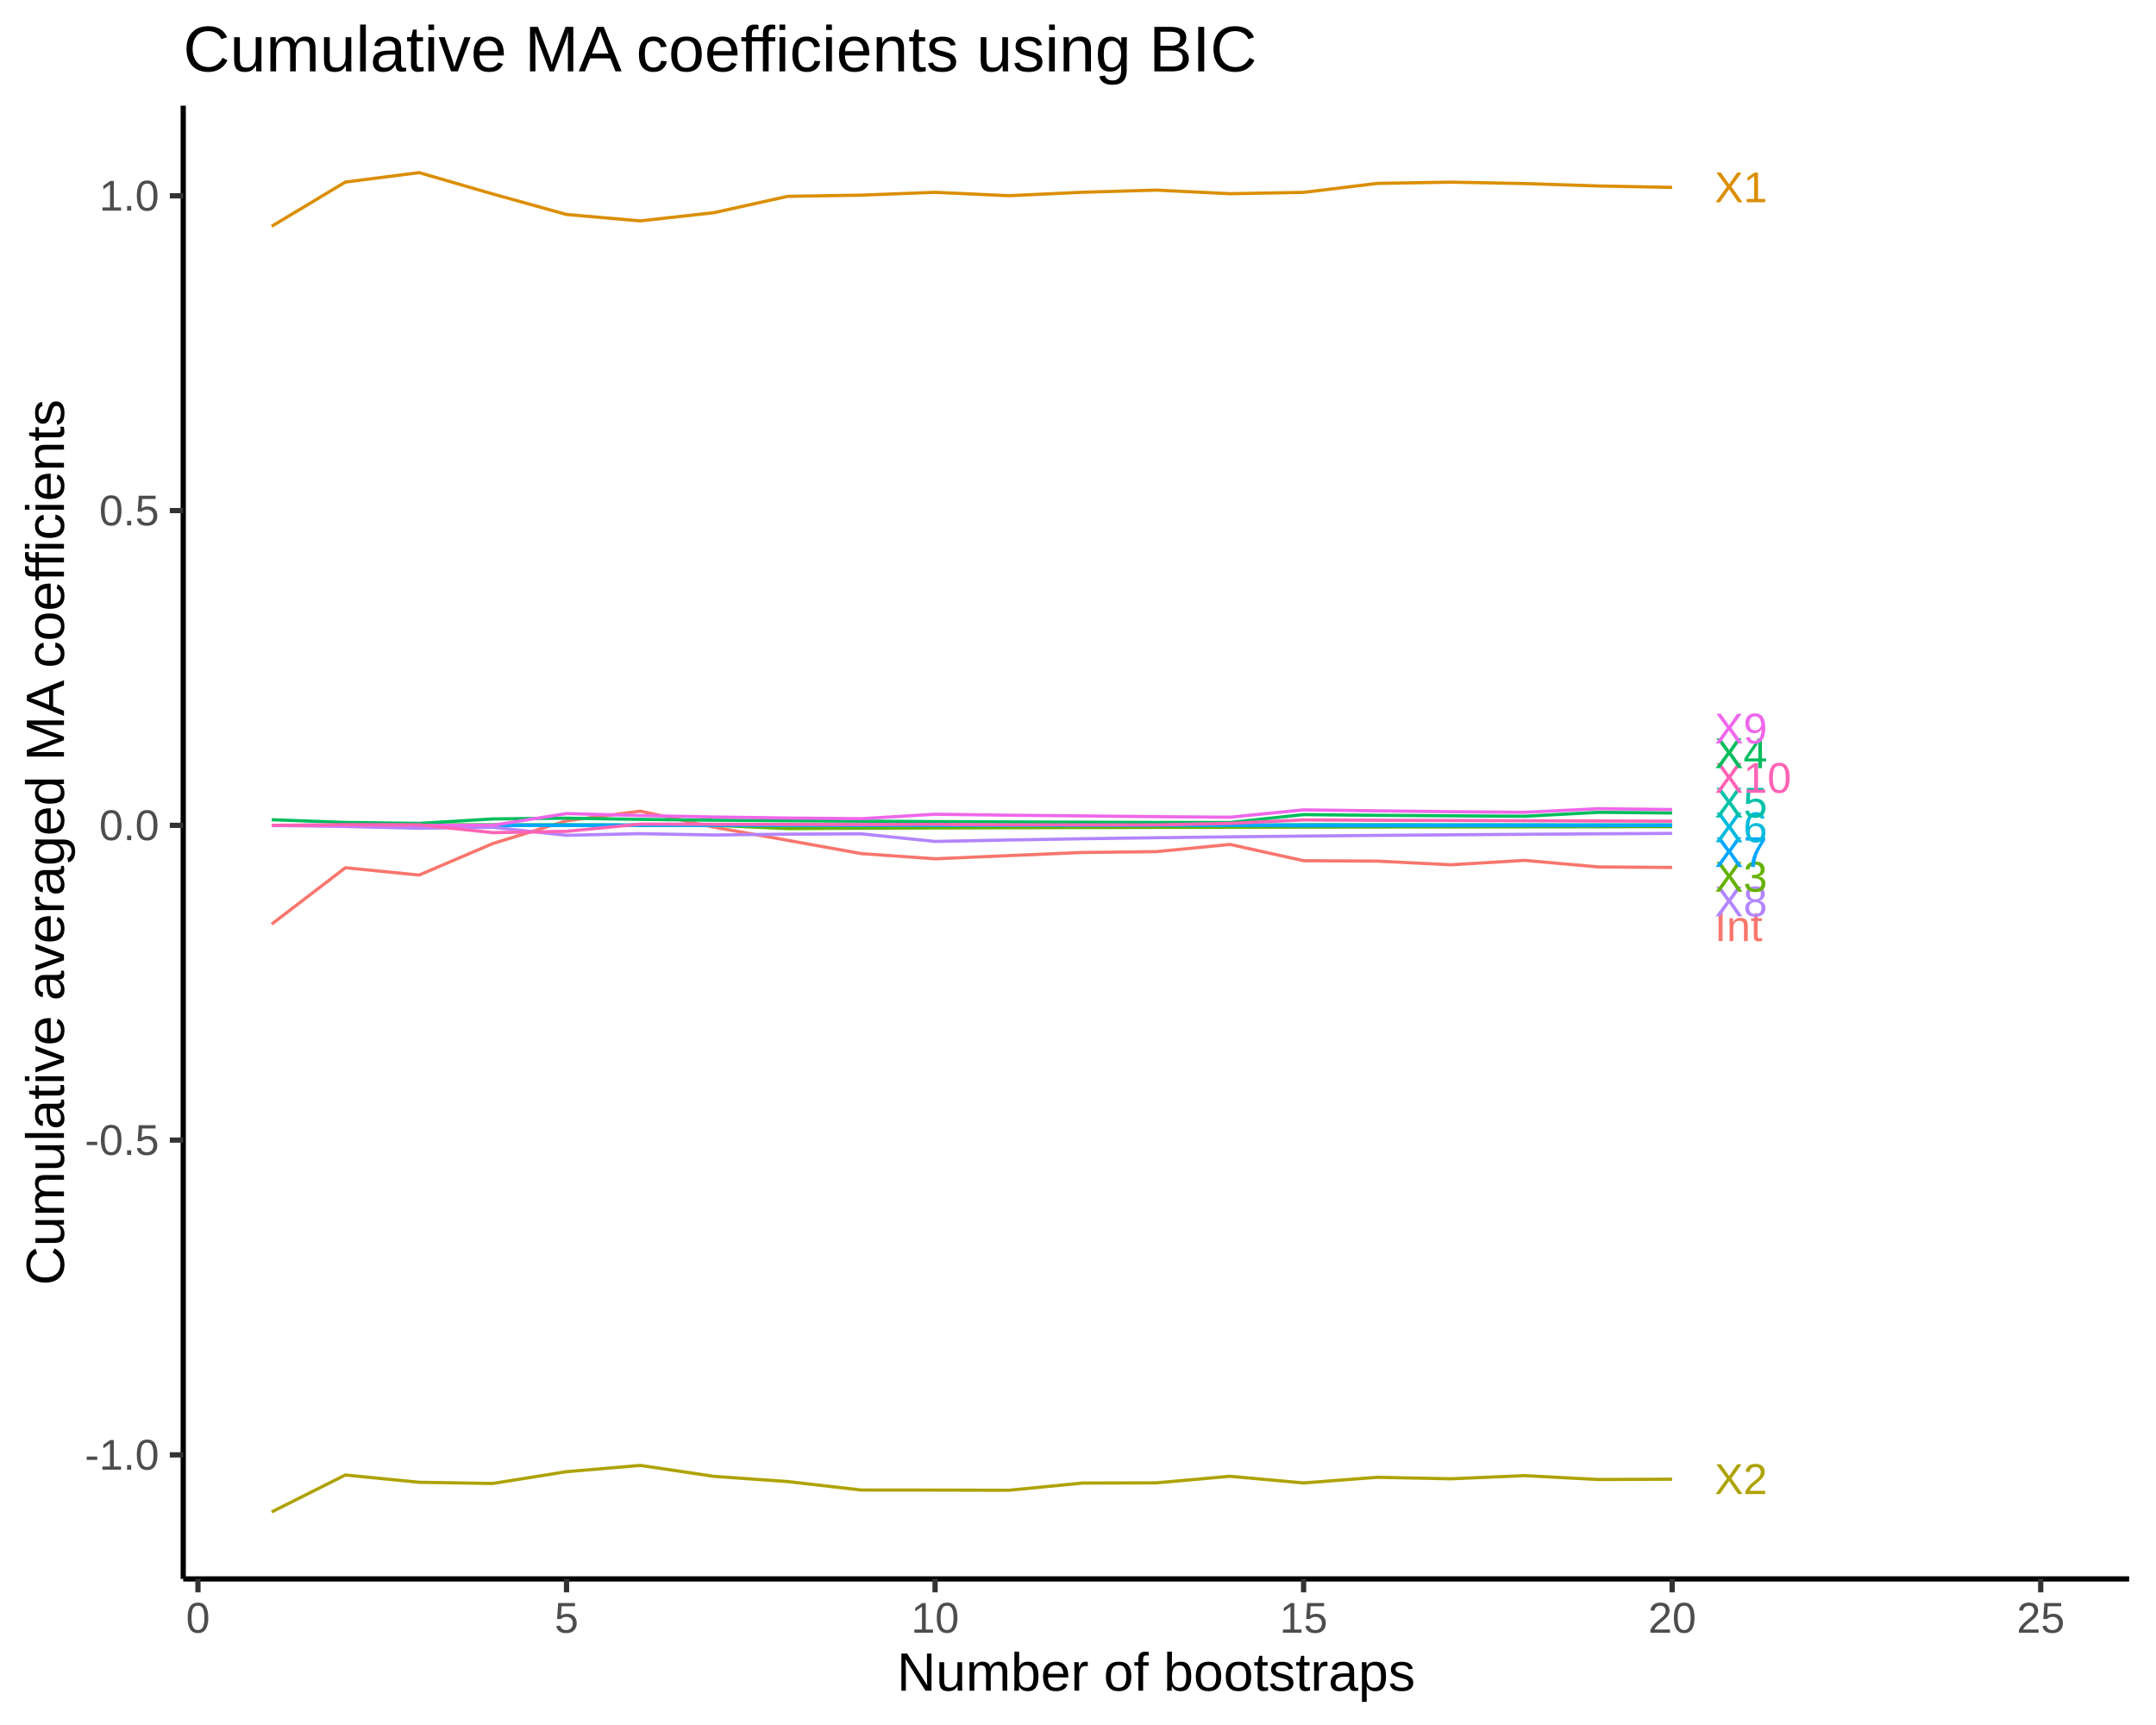
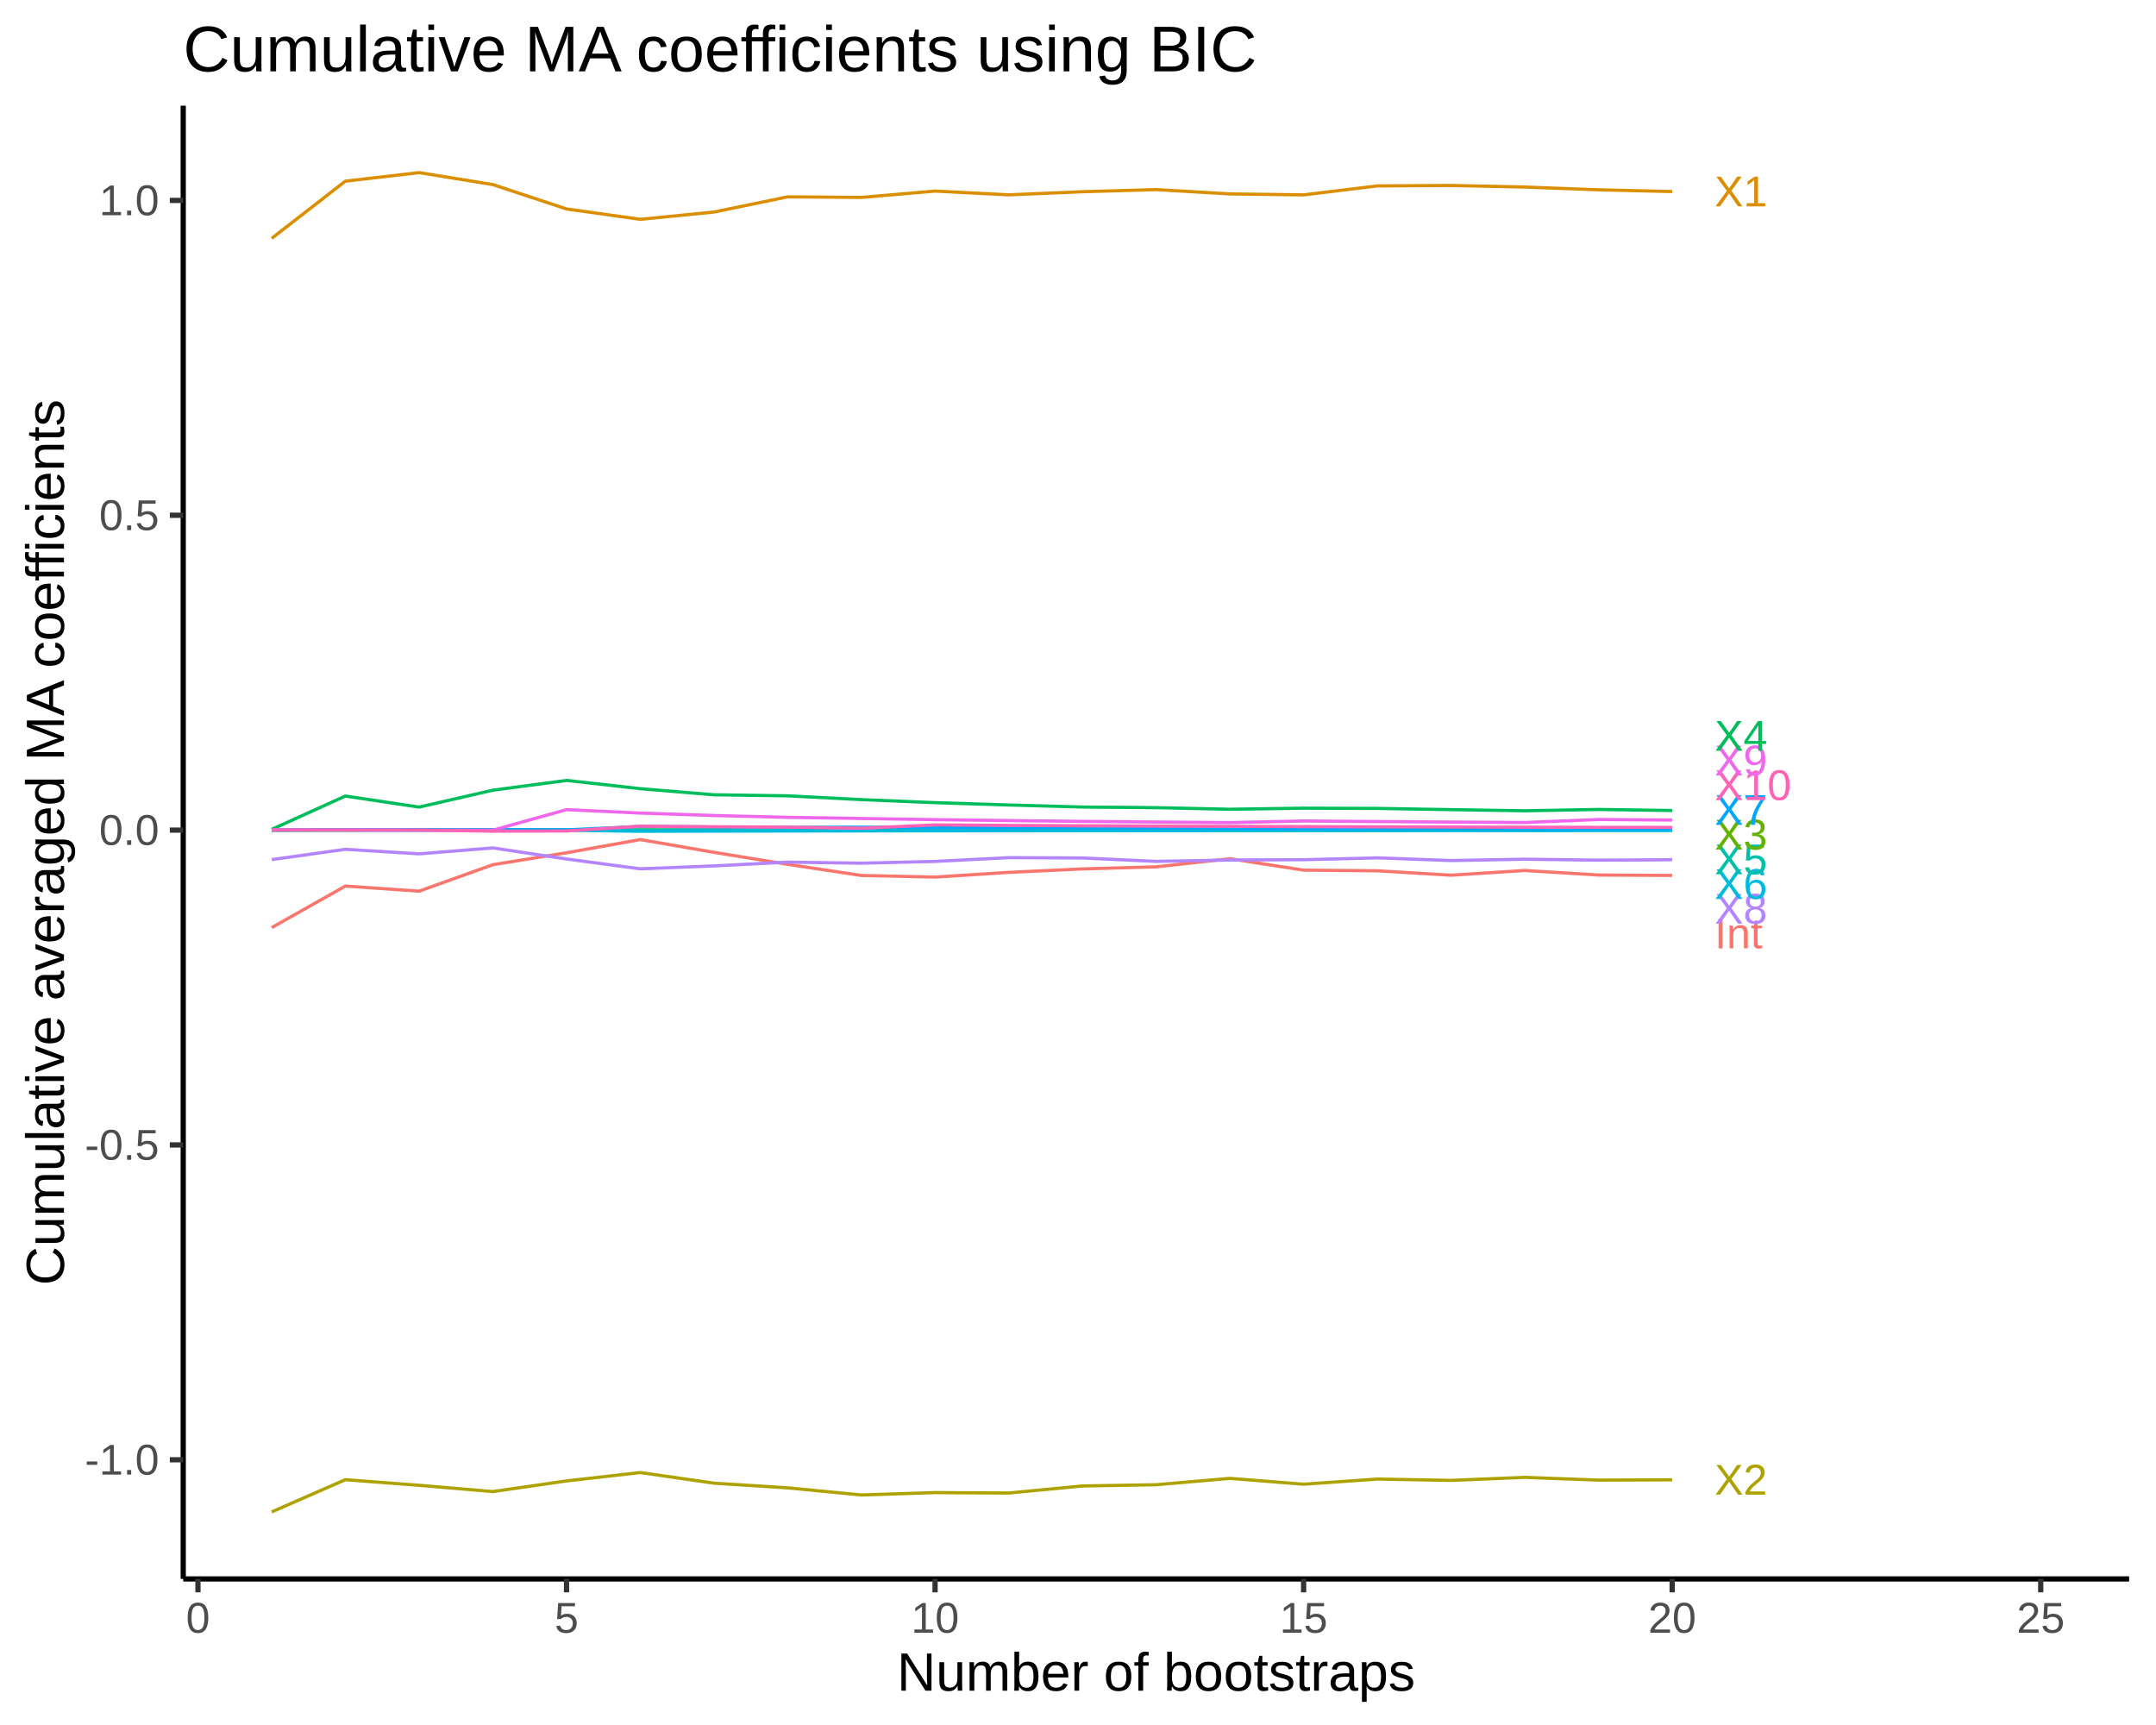
<svg xmlns="http://www.w3.org/2000/svg" viewBox="0 0 720.00 576.00">
  <defs>
    <style type="text/css">
    line, polyline, polygon, path, rect, circle {
      fill: none;
      stroke: #000000;
      stroke-linecap: round;
      stroke-linejoin: round;
      stroke-miterlimit: 10.00;
    }
  </style>
  </defs>
  <rect width="100%" height="100%" style="stroke: none; fill: #FFFFFF;" />
  <rect x="0.00" y="0.00" width="720.00" height="576.00" style="stroke-width: 1.75; stroke: #FFFFFF; fill: #FFFFFF;" />
  <defs>
    <clipPath id="cpNjEuMTl8NzExLjAzfDUyNy4yMnwzNS4yOA==">
      <rect x="61.19" y="35.28" width="649.84" height="491.94" />
    </clipPath>
  </defs>
  <rect x="61.19" y="35.28" width="649.84" height="491.94" style="stroke-width: 1.75; stroke: none; fill: #FFFFFF;" clip-path="url(#cpNjEuMTl8NzExLjAzfDUyNy4yMnwzNS4yOA==)" />
-   <polyline points="90.73,308.59 115.34,289.75 139.96,292.20 164.58,281.67 189.19,274.08 213.81,270.85 238.42,276.21 263.04,280.60 287.65,285.03 312.27,286.76 336.88,285.70 361.50,284.65 386.11,284.38 410.73,281.96 435.34,287.40 459.96,287.54 484.57,288.76 509.19,287.29 533.80,289.48 558.42,289.66 " style="stroke-width: 1.07; stroke: #F8766D; stroke-linecap: butt;" clip-path="url(#cpNjEuMTl8NzExLjAzfDUyNy4yMnwzNS4yOA==)" />
-   <polyline points="90.73,75.56 115.34,60.79 139.96,57.64 164.58,64.77 189.19,71.62 213.81,73.76 238.42,71.01 263.04,65.56 287.65,65.16 312.27,64.22 336.88,65.35 361.50,64.20 386.11,63.48 410.73,64.68 435.34,64.24 459.96,61.24 484.57,60.82 509.19,61.29 533.80,62.10 558.42,62.57 " style="stroke-width: 1.07; stroke: #DB8E00; stroke-linecap: butt;" clip-path="url(#cpNjEuMTl8NzExLjAzfDUyNy4yMnwzNS4yOA==)" />
-   <polyline points="90.73,504.85 115.34,492.52 139.96,494.95 164.58,495.35 189.19,491.41 213.81,489.32 238.42,492.97 263.04,494.71 287.65,497.54 312.27,497.56 336.88,497.62 361.50,495.21 386.11,495.15 410.73,492.95 435.34,495.17 459.96,493.29 484.57,493.79 509.19,492.73 533.80,494.03 558.42,493.92 " style="stroke-width: 1.07; stroke: #AEA200; stroke-linecap: butt;" clip-path="url(#cpNjEuMTl8NzExLjAzfDUyNy4yMnwzNS4yOA==)" />
-   <polyline points="90.73,275.59 115.34,275.59 139.96,275.37 164.58,275.44 189.19,275.50 213.81,275.59 238.42,275.59 263.04,276.66 287.65,276.55 312.27,276.46 336.88,276.38 361.50,276.32 386.11,276.26 410.73,276.22 435.34,276.18 459.96,276.15 484.57,276.12 509.19,276.09 533.80,276.06 558.42,276.03 " style="stroke-width: 1.07; stroke: #64B200; stroke-linecap: butt;" clip-path="url(#cpNjEuMTl8NzExLjAzfDUyNy4yMnwzNS4yOA==)" />
-   <polyline points="90.73,273.71 115.34,274.62 139.96,274.95 164.58,273.45 189.19,273.20 213.81,273.60 238.42,273.88 263.04,274.06 287.65,274.20 312.27,274.34 336.88,274.45 361.50,274.55 386.11,274.63 410.73,274.65 435.34,272.01 459.96,272.24 484.57,272.41 509.19,272.56 533.80,271.24 558.42,271.46 " style="stroke-width: 1.07; stroke: #00BD5C; stroke-linecap: butt;" clip-path="url(#cpNjEuMTl8NzExLjAzfDUyNy4yMnwzNS4yOA==)" />
-   <polyline points="90.73,275.61 115.34,275.60 139.96,275.59 164.58,275.47 189.19,275.39 213.81,275.42 238.42,275.45 263.04,275.46 287.65,275.48 312.27,275.48 336.88,275.49 361.50,275.50 386.11,275.49 410.73,275.50 435.34,275.35 459.96,275.36 484.57,275.38 509.19,275.39 533.80,275.40 558.42,275.41 " style="stroke-width: 1.07; stroke: #00C1A7; stroke-linecap: butt;" clip-path="url(#cpNjEuMTl8NzExLjAzfDUyNy4yMnwzNS4yOA==)" />
-   <polyline points="90.73,275.59 115.34,275.59 139.96,275.59 164.58,275.59 189.19,275.62 213.81,275.62 238.42,275.61 263.04,275.61 287.65,275.61 312.27,275.60 336.88,275.60 361.50,275.60 386.11,275.57 410.73,275.57 435.34,275.61 459.96,275.60 484.57,275.60 509.19,275.60 533.80,275.60 558.42,275.60 " style="stroke-width: 1.07; stroke: #00BADE; stroke-linecap: butt;" clip-path="url(#cpNjEuMTl8NzExLjAzfDUyNy4yMnwzNS4yOA==)" />
-   <polyline points="90.73,275.70 115.34,275.59 139.96,275.59 164.58,275.59 189.19,275.58 213.81,275.58 238.42,275.58 263.04,275.58 287.65,275.58 312.27,275.58 336.88,275.58 361.50,275.58 386.11,275.58 410.73,275.58 435.34,275.74 459.96,275.73 484.57,275.72 509.19,275.71 533.80,275.71 558.42,275.64 " style="stroke-width: 1.07; stroke: #00A6FF; stroke-linecap: butt;" clip-path="url(#cpNjEuMTl8NzExLjAzfDUyNy4yMnwzNS4yOA==)" />
-   <polyline points="90.73,275.59 115.34,275.98 139.96,276.56 164.58,276.25 189.19,278.92 213.81,278.37 238.42,278.82 263.04,278.53 287.65,278.43 312.27,280.97 336.88,280.48 361.50,280.07 386.11,279.73 410.73,279.43 435.34,279.18 459.96,278.95 484.57,278.76 509.19,278.58 533.80,278.42 558.42,278.28 " style="stroke-width: 1.07; stroke: #B385FF; stroke-linecap: butt;" clip-path="url(#cpNjEuMTl8NzExLjAzfDUyNy4yMnwzNS4yOA==)" />
-   <polyline points="90.73,275.59 115.34,275.56 139.96,275.57 164.58,275.57 189.19,271.67 213.81,272.32 238.42,272.80 263.04,273.15 287.65,273.37 312.27,271.88 336.88,272.21 361.50,272.44 386.11,272.69 410.73,272.88 435.34,270.43 459.96,270.75 484.57,271.04 509.19,271.24 533.80,270.04 558.42,270.32 " style="stroke-width: 1.07; stroke: #EF67EB; stroke-linecap: butt;" clip-path="url(#cpNjEuMTl8NzExLjAzfDUyNy4yMnwzNS4yOA==)" />
-   <polyline points="90.73,275.59 115.34,275.37 139.96,275.40 164.58,278.03 189.19,277.60 213.81,275.17 238.42,275.24 263.04,275.29 287.65,275.32 312.27,275.27 336.88,275.42 361.50,275.44 386.11,275.44 410.73,274.94 435.34,273.79 459.96,273.90 484.57,273.96 509.19,274.06 533.80,274.14 558.42,274.21 " style="stroke-width: 1.07; stroke: #FF63B6; stroke-linecap: butt;" clip-path="url(#cpNjEuMTl8NzExLjAzfDUyNy4yMnwzNS4yOA==)" />
+   <polyline points="90.73,309.74 115.34,295.87 139.96,297.57 164.58,288.74 189.19,284.75 213.81,280.35 238.42,284.61 263.04,288.61 287.65,292.33 312.27,292.87 336.88,291.30 361.50,290.14 386.11,289.45 410.73,286.74 435.34,290.55 459.96,290.77 484.57,292.24 509.19,290.67 533.80,292.18 558.42,292.32 " style="stroke-width: 1.07; stroke: #F8766D; stroke-linecap: butt;" clip-path="url(#cpNjEuMTl8NzExLjAzfDUyNy4yMnwzNS4yOA==)" />
+   <polyline points="90.73,79.59 115.34,60.49 139.96,57.64 164.58,61.63 189.19,69.77 213.81,73.24 238.42,70.80 263.04,65.73 287.65,65.92 312.27,63.80 336.88,65.06 361.50,64.02 386.11,63.31 410.73,64.75 435.34,65.07 459.96,62.08 484.57,61.93 509.19,62.46 533.80,63.38 558.42,63.96 " style="stroke-width: 1.07; stroke: #DB8E00; stroke-linecap: butt;" clip-path="url(#cpNjEuMTl8NzExLjAzfDUyNy4yMnwzNS4yOA==)" />
+   <polyline points="90.73,504.85 115.34,494.09 139.96,495.96 164.58,498.06 189.19,494.50 213.81,491.70 238.42,495.25 263.04,496.81 287.65,499.19 312.27,498.40 336.88,498.54 361.50,496.18 386.11,495.77 410.73,493.65 435.34,495.60 459.96,493.88 484.57,494.32 509.19,493.31 533.80,494.23 558.42,494.13 " style="stroke-width: 1.07; stroke: #AEA200; stroke-linecap: butt;" clip-path="url(#cpNjEuMTl8NzExLjAzfDUyNy4yMnwzNS4yOA==)" />
+   <polyline points="90.73,277.18 115.34,277.17 139.96,276.99 164.58,277.05 189.19,277.08 213.81,277.10 238.42,277.11 263.04,277.12 287.65,277.13 312.27,277.14 336.88,277.15 361.50,277.15 386.11,277.15 410.73,277.15 435.34,277.16 459.96,277.16 484.57,277.16 509.19,277.13 533.80,277.06 558.42,277.07 " style="stroke-width: 1.07; stroke: #64B200; stroke-linecap: butt;" clip-path="url(#cpNjEuMTl8NzExLjAzfDUyNy4yMnwzNS4yOA==)" />
+   <polyline points="90.73,276.95 115.34,265.81 139.96,269.50 164.58,263.86 189.19,260.59 213.81,263.35 238.42,265.39 263.04,265.74 287.65,267.00 312.27,268.02 336.88,268.79 361.50,269.48 386.11,269.69 410.73,270.22 435.34,269.86 459.96,269.94 484.57,270.35 509.19,270.73 533.80,270.29 558.42,270.64 " style="stroke-width: 1.07; stroke: #00BD5C; stroke-linecap: butt;" clip-path="url(#cpNjEuMTl8NzExLjAzfDUyNy4yMnwzNS4yOA==)" />
+   <polyline points="90.73,277.18 115.34,277.18 139.96,277.18 164.58,277.18 189.19,277.17 213.81,277.17 238.42,277.17 263.04,277.17 287.65,277.17 312.27,277.17 336.88,277.17 361.50,277.17 386.11,277.17 410.73,277.17 435.34,277.17 459.96,277.17 484.57,277.17 509.19,277.17 533.80,277.17 558.42,277.17 " style="stroke-width: 1.07; stroke: #00C1A7; stroke-linecap: butt;" clip-path="url(#cpNjEuMTl8NzExLjAzfDUyNy4yMnwzNS4yOA==)" />
+   <polyline points="90.73,277.18 115.34,277.18 139.96,277.18 164.58,277.10 189.19,277.22 213.81,277.58 238.42,277.52 263.04,277.48 287.65,277.45 312.27,277.42 336.88,277.40 361.50,277.38 386.11,277.37 410.73,277.35 435.34,277.35 459.96,277.34 484.57,277.33 509.19,277.33 533.80,277.31 558.42,277.30 " style="stroke-width: 1.07; stroke: #00BADE; stroke-linecap: butt;" clip-path="url(#cpNjEuMTl8NzExLjAzfDUyNy4yMnwzNS4yOA==)" />
+   <polyline points="90.73,277.18 115.34,277.03 139.96,277.07 164.58,277.10 189.19,277.11 213.81,275.96 238.42,276.14 263.04,276.27 287.65,276.22 312.27,276.32 336.88,276.39 361.50,276.46 386.11,276.51 410.73,276.56 435.34,276.65 459.96,276.68 484.57,276.71 509.19,276.74 533.80,276.76 558.42,276.78 " style="stroke-width: 1.07; stroke: #00A6FF; stroke-linecap: butt;" clip-path="url(#cpNjEuMTl8NzExLjAzfDUyNy4yMnwzNS4yOA==)" />
+   <polyline points="90.73,287.04 115.34,283.59 139.96,285.11 164.58,283.13 189.19,286.83 213.81,290.11 238.42,289.14 263.04,287.88 287.65,288.23 312.27,287.64 336.88,286.38 361.50,286.49 386.11,287.63 410.73,287.17 435.34,287.07 459.96,286.45 484.57,287.35 509.19,286.90 533.80,287.22 558.42,287.08 " style="stroke-width: 1.07; stroke: #B385FF; stroke-linecap: butt;" clip-path="url(#cpNjEuMTl8NzExLjAzfDUyNy4yMnwzNS4yOA==)" />
+   <polyline points="90.73,277.10 115.34,277.14 139.96,277.22 164.58,277.21 189.19,270.36 213.81,271.49 238.42,272.31 263.04,272.92 287.65,273.30 312.27,273.69 336.88,274.00 361.50,274.27 386.11,274.49 410.73,274.68 435.34,274.14 459.96,274.33 484.57,274.50 509.19,274.65 533.80,273.64 558.42,273.82 " style="stroke-width: 1.07; stroke: #EF67EB; stroke-linecap: butt;" clip-path="url(#cpNjEuMTl8NzExLjAzfDUyNy4yMnwzNS4yOA==)" />
+   <polyline points="90.73,277.18 115.34,277.18 139.96,277.18 164.58,277.54 189.19,277.47 213.81,275.87 238.42,276.06 263.04,276.20 287.65,276.56 312.27,275.45 336.88,275.61 361.50,275.74 386.11,275.85 410.73,275.94 435.34,276.02 459.96,276.09 484.57,276.15 509.19,276.21 533.80,276.26 558.42,276.28 " style="stroke-width: 1.07; stroke: #FF63B6; stroke-linecap: butt;" clip-path="url(#cpNjEuMTl8NzExLjAzfDUyNy4yMnwzNS4yOA==)" />
  <g clip-path="url(#cpNjEuMTl8NzExLjAzfDUyNy4yMnwzNS4yOA==)">
-     <text x="572.59" y="498.87" style="font-size: 14.40px; fill: #AEA200; font-family: Liberation Sans;" textLength="17.59px" lengthAdjust="spacingAndGlyphs">X2</text>
+     <text x="572.59" y="499.08" style="font-size: 14.40px; fill: #AEA200; font-family: Liberation Sans;" textLength="17.59px" lengthAdjust="spacingAndGlyphs">X2</text>
  </g>
  <g clip-path="url(#cpNjEuMTl8NzExLjAzfDUyNy4yMnwzNS4yOA==)">
-     <text x="572.59" y="314.24" style="font-size: 14.40px; fill: #F8766D; font-family: Liberation Sans;" textLength="16.00px" lengthAdjust="spacingAndGlyphs">Int</text>
+     <text x="572.59" y="316.67" style="font-size: 14.40px; fill: #F8766D; font-family: Liberation Sans;" textLength="16.00px" lengthAdjust="spacingAndGlyphs">Int</text>
  </g>
  <g clip-path="url(#cpNjEuMTl8NzExLjAzfDUyNy4yMnwzNS4yOA==)">
-     <text x="572.59" y="305.99" style="font-size: 14.40px; fill: #B385FF; font-family: Liberation Sans;" textLength="17.59px" lengthAdjust="spacingAndGlyphs">X8</text>
+     <text x="572.59" y="308.42" style="font-size: 14.40px; fill: #B385FF; font-family: Liberation Sans;" textLength="17.59px" lengthAdjust="spacingAndGlyphs">X8</text>
  </g>
  <g clip-path="url(#cpNjEuMTl8NzExLjAzfDUyNy4yMnwzNS4yOA==)">
-     <text x="572.59" y="297.74" style="font-size: 14.40px; fill: #64B200; font-family: Liberation Sans;" textLength="17.59px" lengthAdjust="spacingAndGlyphs">X3</text>
+     <text x="572.59" y="300.17" style="font-size: 14.40px; fill: #00BADE; font-family: Liberation Sans;" textLength="17.59px" lengthAdjust="spacingAndGlyphs">X6</text>
  </g>
  <g clip-path="url(#cpNjEuMTl8NzExLjAzfDUyNy4yMnwzNS4yOA==)">
-     <text x="572.59" y="289.49" style="font-size: 14.40px; fill: #00A6FF; font-family: Liberation Sans;" textLength="17.59px" lengthAdjust="spacingAndGlyphs">X7</text>
+     <text x="572.59" y="291.92" style="font-size: 14.40px; fill: #00C1A7; font-family: Liberation Sans;" textLength="17.59px" lengthAdjust="spacingAndGlyphs">X5</text>
  </g>
  <g clip-path="url(#cpNjEuMTl8NzExLjAzfDUyNy4yMnwzNS4yOA==)">
-     <text x="572.59" y="281.24" style="font-size: 14.40px; fill: #00BADE; font-family: Liberation Sans;" textLength="17.59px" lengthAdjust="spacingAndGlyphs">X6</text>
+     <text x="572.59" y="283.67" style="font-size: 14.40px; fill: #64B200; font-family: Liberation Sans;" textLength="17.59px" lengthAdjust="spacingAndGlyphs">X3</text>
  </g>
  <g clip-path="url(#cpNjEuMTl8NzExLjAzfDUyNy4yMnwzNS4yOA==)">
-     <text x="572.59" y="272.99" style="font-size: 14.40px; fill: #00C1A7; font-family: Liberation Sans;" textLength="17.59px" lengthAdjust="spacingAndGlyphs">X5</text>
+     <text x="572.59" y="275.42" style="font-size: 14.40px; fill: #00A6FF; font-family: Liberation Sans;" textLength="17.59px" lengthAdjust="spacingAndGlyphs">X7</text>
  </g>
  <g clip-path="url(#cpNjEuMTl8NzExLjAzfDUyNy4yMnwzNS4yOA==)">
-     <text x="572.59" y="264.74" style="font-size: 14.40px; fill: #FF63B6; font-family: Liberation Sans;" textLength="25.59px" lengthAdjust="spacingAndGlyphs">X10</text>
+     <text x="572.59" y="267.17" style="font-size: 14.40px; fill: #FF63B6; font-family: Liberation Sans;" textLength="25.59px" lengthAdjust="spacingAndGlyphs">X10</text>
  </g>
  <g clip-path="url(#cpNjEuMTl8NzExLjAzfDUyNy4yMnwzNS4yOA==)">
-     <text x="572.59" y="256.49" style="font-size: 14.40px; fill: #00BD5C; font-family: Liberation Sans;" textLength="17.59px" lengthAdjust="spacingAndGlyphs">X4</text>
+     <text x="572.59" y="258.92" style="font-size: 14.40px; fill: #EF67EB; font-family: Liberation Sans;" textLength="17.59px" lengthAdjust="spacingAndGlyphs">X9</text>
  </g>
  <g clip-path="url(#cpNjEuMTl8NzExLjAzfDUyNy4yMnwzNS4yOA==)">
-     <text x="572.59" y="248.24" style="font-size: 14.40px; fill: #EF67EB; font-family: Liberation Sans;" textLength="17.59px" lengthAdjust="spacingAndGlyphs">X9</text>
+     <text x="572.59" y="250.67" style="font-size: 14.40px; fill: #00BD5C; font-family: Liberation Sans;" textLength="17.59px" lengthAdjust="spacingAndGlyphs">X4</text>
  </g>
  <g clip-path="url(#cpNjEuMTl8NzExLjAzfDUyNy4yMnwzNS4yOA==)">
-     <text x="572.59" y="67.52" style="font-size: 14.40px; fill: #DB8E00; font-family: Liberation Sans;" textLength="17.59px" lengthAdjust="spacingAndGlyphs">X1</text>
+     <text x="572.59" y="68.91" style="font-size: 14.40px; fill: #DB8E00; font-family: Liberation Sans;" textLength="17.59px" lengthAdjust="spacingAndGlyphs">X1</text>
  </g>
  <defs>
    <clipPath id="cpMC4wMHw3MjAuMDB8NTc2LjAwfDAuMDA=">
      <rect x="0.00" y="0.00" width="720.00" height="576.00" />
    </clipPath>
  </defs>
  <polyline points="61.19,527.22 61.19,35.28 " style="stroke-width: 1.75; stroke-linecap: butt;" clip-path="url(#cpMC4wMHw3MjAuMDB8NTc2LjAwfDAuMDA=)" />
  <g clip-path="url(#cpMC4wMHw3MjAuMDB8NTc2LjAwfDAuMDA=)">
-     <text x="28.32" y="490.75" style="font-size: 14.40px; fill: #4D4D4D; font-family: Liberation Sans;" textLength="24.80px" lengthAdjust="spacingAndGlyphs">-1.0</text>
+     <text x="28.32" y="492.39" style="font-size: 14.40px; fill: #4D4D4D; font-family: Liberation Sans;" textLength="24.80px" lengthAdjust="spacingAndGlyphs">-1.0</text>
  </g>
  <g clip-path="url(#cpMC4wMHw3MjAuMDB8NTc2LjAwfDAuMDA=)">
-     <text x="28.32" y="385.64" style="font-size: 14.40px; fill: #4D4D4D; font-family: Liberation Sans;" textLength="24.80px" lengthAdjust="spacingAndGlyphs">-0.5</text>
+     <text x="28.32" y="387.26" style="font-size: 14.40px; fill: #4D4D4D; font-family: Liberation Sans;" textLength="24.80px" lengthAdjust="spacingAndGlyphs">-0.5</text>
  </g>
  <g clip-path="url(#cpMC4wMHw3MjAuMDB8NTc2LjAwfDAuMDA=)">
-     <text x="33.12" y="280.54" style="font-size: 14.40px; fill: #4D4D4D; font-family: Liberation Sans;" textLength="20.00px" lengthAdjust="spacingAndGlyphs">0.0</text>
+     <text x="33.12" y="282.13" style="font-size: 14.40px; fill: #4D4D4D; font-family: Liberation Sans;" textLength="20.00px" lengthAdjust="spacingAndGlyphs">0.0</text>
  </g>
  <g clip-path="url(#cpMC4wMHw3MjAuMDB8NTc2LjAwfDAuMDA=)">
-     <text x="33.12" y="175.44" style="font-size: 14.40px; fill: #4D4D4D; font-family: Liberation Sans;" textLength="20.00px" lengthAdjust="spacingAndGlyphs">0.5</text>
+     <text x="33.12" y="177.00" style="font-size: 14.40px; fill: #4D4D4D; font-family: Liberation Sans;" textLength="20.00px" lengthAdjust="spacingAndGlyphs">0.5</text>
  </g>
  <g clip-path="url(#cpMC4wMHw3MjAuMDB8NTc2LjAwfDAuMDA=)">
-     <text x="33.12" y="70.33" style="font-size: 14.40px; fill: #4D4D4D; font-family: Liberation Sans;" textLength="20.00px" lengthAdjust="spacingAndGlyphs">1.0</text>
+     <text x="33.12" y="71.87" style="font-size: 14.40px; fill: #4D4D4D; font-family: Liberation Sans;" textLength="20.00px" lengthAdjust="spacingAndGlyphs">1.0</text>
  </g>
-   <polyline points="56.71,485.80 61.19,485.80 " style="stroke-width: 1.75; stroke: #333333; stroke-linecap: butt;" clip-path="url(#cpMC4wMHw3MjAuMDB8NTc2LjAwfDAuMDA=)" />
-   <polyline points="56.71,380.69 61.19,380.69 " style="stroke-width: 1.75; stroke: #333333; stroke-linecap: butt;" clip-path="url(#cpMC4wMHw3MjAuMDB8NTc2LjAwfDAuMDA=)" />
-   <polyline points="56.71,275.59 61.19,275.59 " style="stroke-width: 1.75; stroke: #333333; stroke-linecap: butt;" clip-path="url(#cpMC4wMHw3MjAuMDB8NTc2LjAwfDAuMDA=)" />
-   <polyline points="56.71,170.48 61.19,170.48 " style="stroke-width: 1.75; stroke: #333333; stroke-linecap: butt;" clip-path="url(#cpMC4wMHw3MjAuMDB8NTc2LjAwfDAuMDA=)" />
-   <polyline points="56.71,65.38 61.19,65.38 " style="stroke-width: 1.75; stroke: #333333; stroke-linecap: butt;" clip-path="url(#cpMC4wMHw3MjAuMDB8NTc2LjAwfDAuMDA=)" />
+   <polyline points="56.71,487.44 61.19,487.44 " style="stroke-width: 1.75; stroke: #333333; stroke-linecap: butt;" clip-path="url(#cpMC4wMHw3MjAuMDB8NTc2LjAwfDAuMDA=)" />
+   <polyline points="56.71,382.31 61.19,382.31 " style="stroke-width: 1.75; stroke: #333333; stroke-linecap: butt;" clip-path="url(#cpMC4wMHw3MjAuMDB8NTc2LjAwfDAuMDA=)" />
+   <polyline points="56.71,277.18 61.19,277.18 " style="stroke-width: 1.75; stroke: #333333; stroke-linecap: butt;" clip-path="url(#cpMC4wMHw3MjAuMDB8NTc2LjAwfDAuMDA=)" />
+   <polyline points="56.71,172.05 61.19,172.05 " style="stroke-width: 1.75; stroke: #333333; stroke-linecap: butt;" clip-path="url(#cpMC4wMHw3MjAuMDB8NTc2LjAwfDAuMDA=)" />
+   <polyline points="56.71,66.92 61.19,66.92 " style="stroke-width: 1.75; stroke: #333333; stroke-linecap: butt;" clip-path="url(#cpMC4wMHw3MjAuMDB8NTc2LjAwfDAuMDA=)" />
  <polyline points="61.19,527.22 711.03,527.22 " style="stroke-width: 1.75; stroke-linecap: butt;" clip-path="url(#cpMC4wMHw3MjAuMDB8NTc2LjAwfDAuMDA=)" />
  <polyline points="66.11,531.70 66.11,527.22 " style="stroke-width: 1.75; stroke: #333333; stroke-linecap: butt;" clip-path="url(#cpMC4wMHw3MjAuMDB8NTc2LjAwfDAuMDA=)" />
  <polyline points="189.19,531.70 189.19,527.22 " style="stroke-width: 1.75; stroke: #333333; stroke-linecap: butt;" clip-path="url(#cpMC4wMHw3MjAuMDB8NTc2LjAwfDAuMDA=)" />
  <polyline points="312.27,531.70 312.27,527.22 " style="stroke-width: 1.75; stroke: #333333; stroke-linecap: butt;" clip-path="url(#cpMC4wMHw3MjAuMDB8NTc2LjAwfDAuMDA=)" />
  <polyline points="435.34,531.70 435.34,527.22 " style="stroke-width: 1.75; stroke: #333333; stroke-linecap: butt;" clip-path="url(#cpMC4wMHw3MjAuMDB8NTc2LjAwfDAuMDA=)" />
  <polyline points="558.42,531.70 558.42,527.22 " style="stroke-width: 1.75; stroke: #333333; stroke-linecap: butt;" clip-path="url(#cpMC4wMHw3MjAuMDB8NTc2LjAwfDAuMDA=)" />
  <polyline points="681.50,531.70 681.50,527.22 " style="stroke-width: 1.75; stroke: #333333; stroke-linecap: butt;" clip-path="url(#cpMC4wMHw3MjAuMDB8NTc2LjAwfDAuMDA=)" />
  <g clip-path="url(#cpMC4wMHw3MjAuMDB8NTc2LjAwfDAuMDA=)">
    <text x="62.11" y="545.19" style="font-size: 14.40px; fill: #4D4D4D; font-family: Liberation Sans;" textLength="8.00px" lengthAdjust="spacingAndGlyphs">0</text>
  </g>
  <g clip-path="url(#cpMC4wMHw3MjAuMDB8NTc2LjAwfDAuMDA=)">
    <text x="185.19" y="545.19" style="font-size: 14.40px; fill: #4D4D4D; font-family: Liberation Sans;" textLength="8.00px" lengthAdjust="spacingAndGlyphs">5</text>
  </g>
  <g clip-path="url(#cpMC4wMHw3MjAuMDB8NTc2LjAwfDAuMDA=)">
    <text x="304.27" y="545.19" style="font-size: 14.40px; fill: #4D4D4D; font-family: Liberation Sans;" textLength="16.00px" lengthAdjust="spacingAndGlyphs">10</text>
  </g>
  <g clip-path="url(#cpMC4wMHw3MjAuMDB8NTc2LjAwfDAuMDA=)">
    <text x="427.34" y="545.19" style="font-size: 14.40px; fill: #4D4D4D; font-family: Liberation Sans;" textLength="16.00px" lengthAdjust="spacingAndGlyphs">15</text>
  </g>
  <g clip-path="url(#cpMC4wMHw3MjAuMDB8NTc2LjAwfDAuMDA=)">
    <text x="550.42" y="545.19" style="font-size: 14.40px; fill: #4D4D4D; font-family: Liberation Sans;" textLength="16.00px" lengthAdjust="spacingAndGlyphs">20</text>
  </g>
  <g clip-path="url(#cpMC4wMHw3MjAuMDB8NTc2LjAwfDAuMDA=)">
    <text x="673.50" y="545.19" style="font-size: 14.40px; fill: #4D4D4D; font-family: Liberation Sans;" textLength="16.00px" lengthAdjust="spacingAndGlyphs">25</text>
  </g>
  <g clip-path="url(#cpMC4wMHw3MjAuMDB8NTc2LjAwfDAuMDA=)">
    <text x="299.54" y="564.55" style="font-size: 18.00px; font-family: Liberation Sans;" textLength="173.14px" lengthAdjust="spacingAndGlyphs">Number of bootstraps</text>
  </g>
  <g clip-path="url(#cpMC4wMHw3MjAuMDB8NTc2LjAwfDAuMDA=)">
    <text transform="translate(21.36,429.19) rotate(-90)" style="font-size: 18.00px; font-family: Liberation Sans;" textLength="295.89px" lengthAdjust="spacingAndGlyphs">Cumulative averaged MA coefficients</text>
  </g>
  <g clip-path="url(#cpMC4wMHw3MjAuMDB8NTc2LjAwfDAuMDA=)">
    <text x="61.19" y="23.83" style="font-size: 21.60px; font-family: Liberation Sans;" textLength="364.53px" lengthAdjust="spacingAndGlyphs">Cumulative MA coefficients using  BIC</text>
  </g>
</svg>
